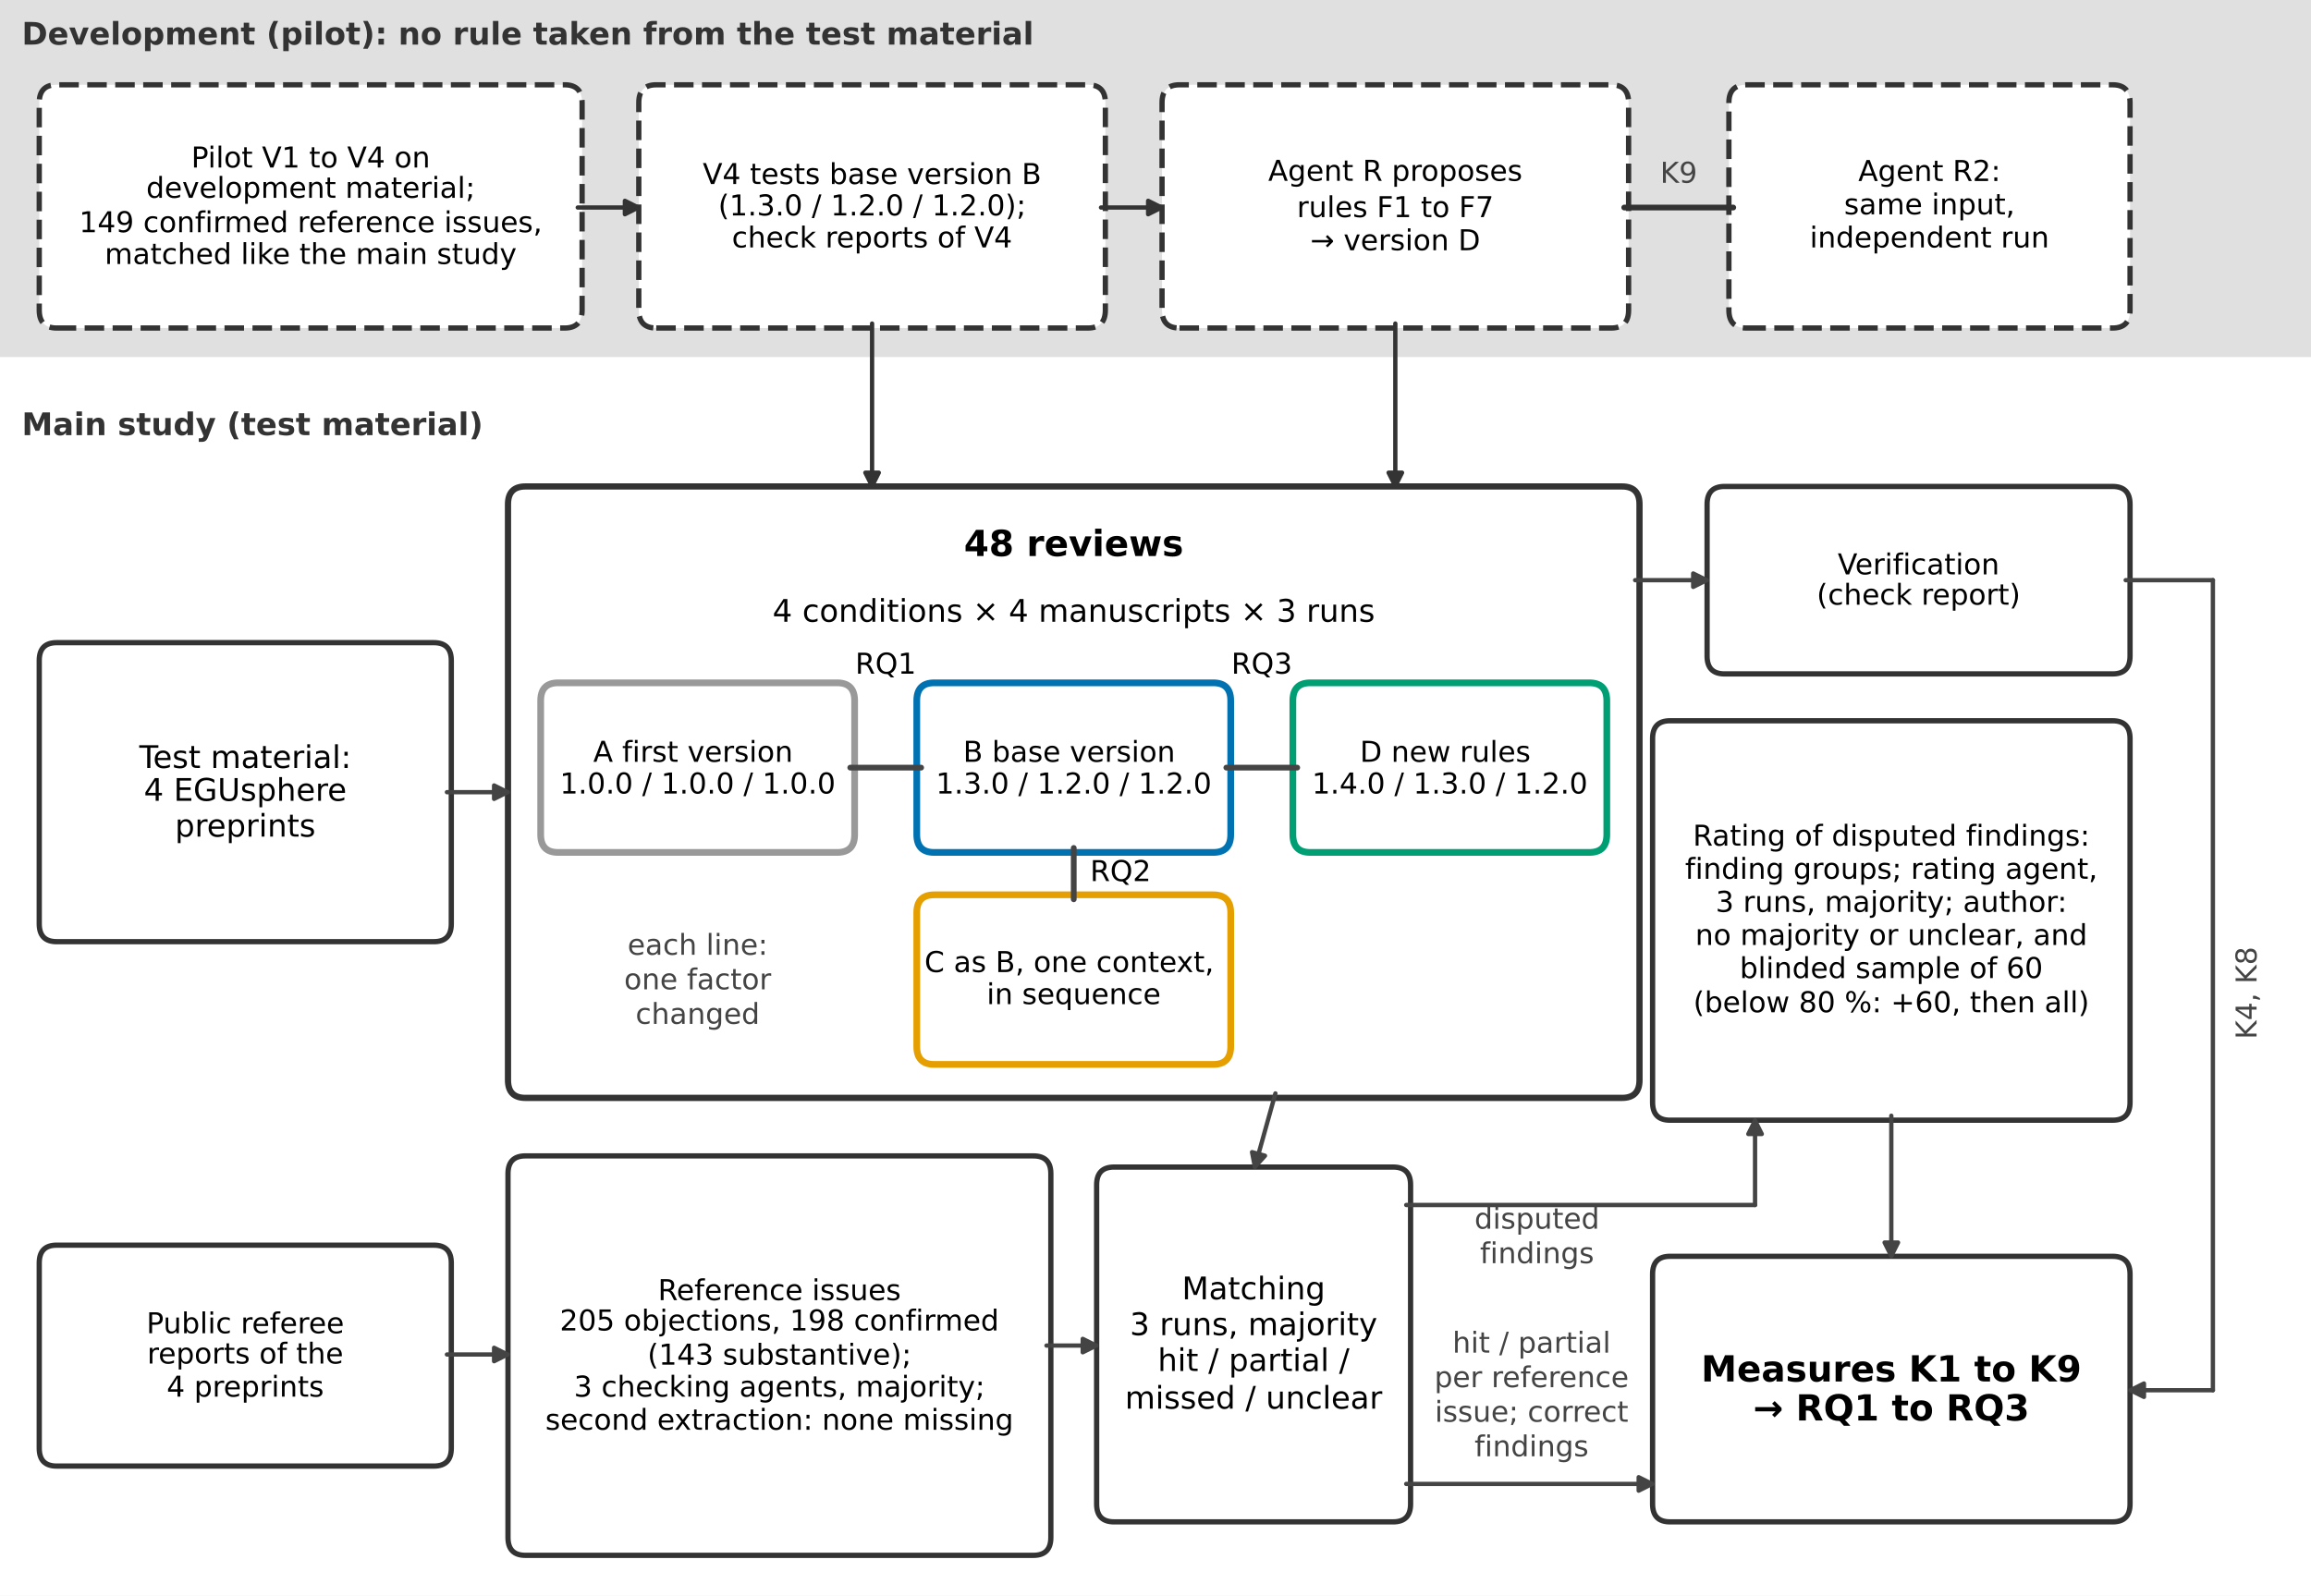
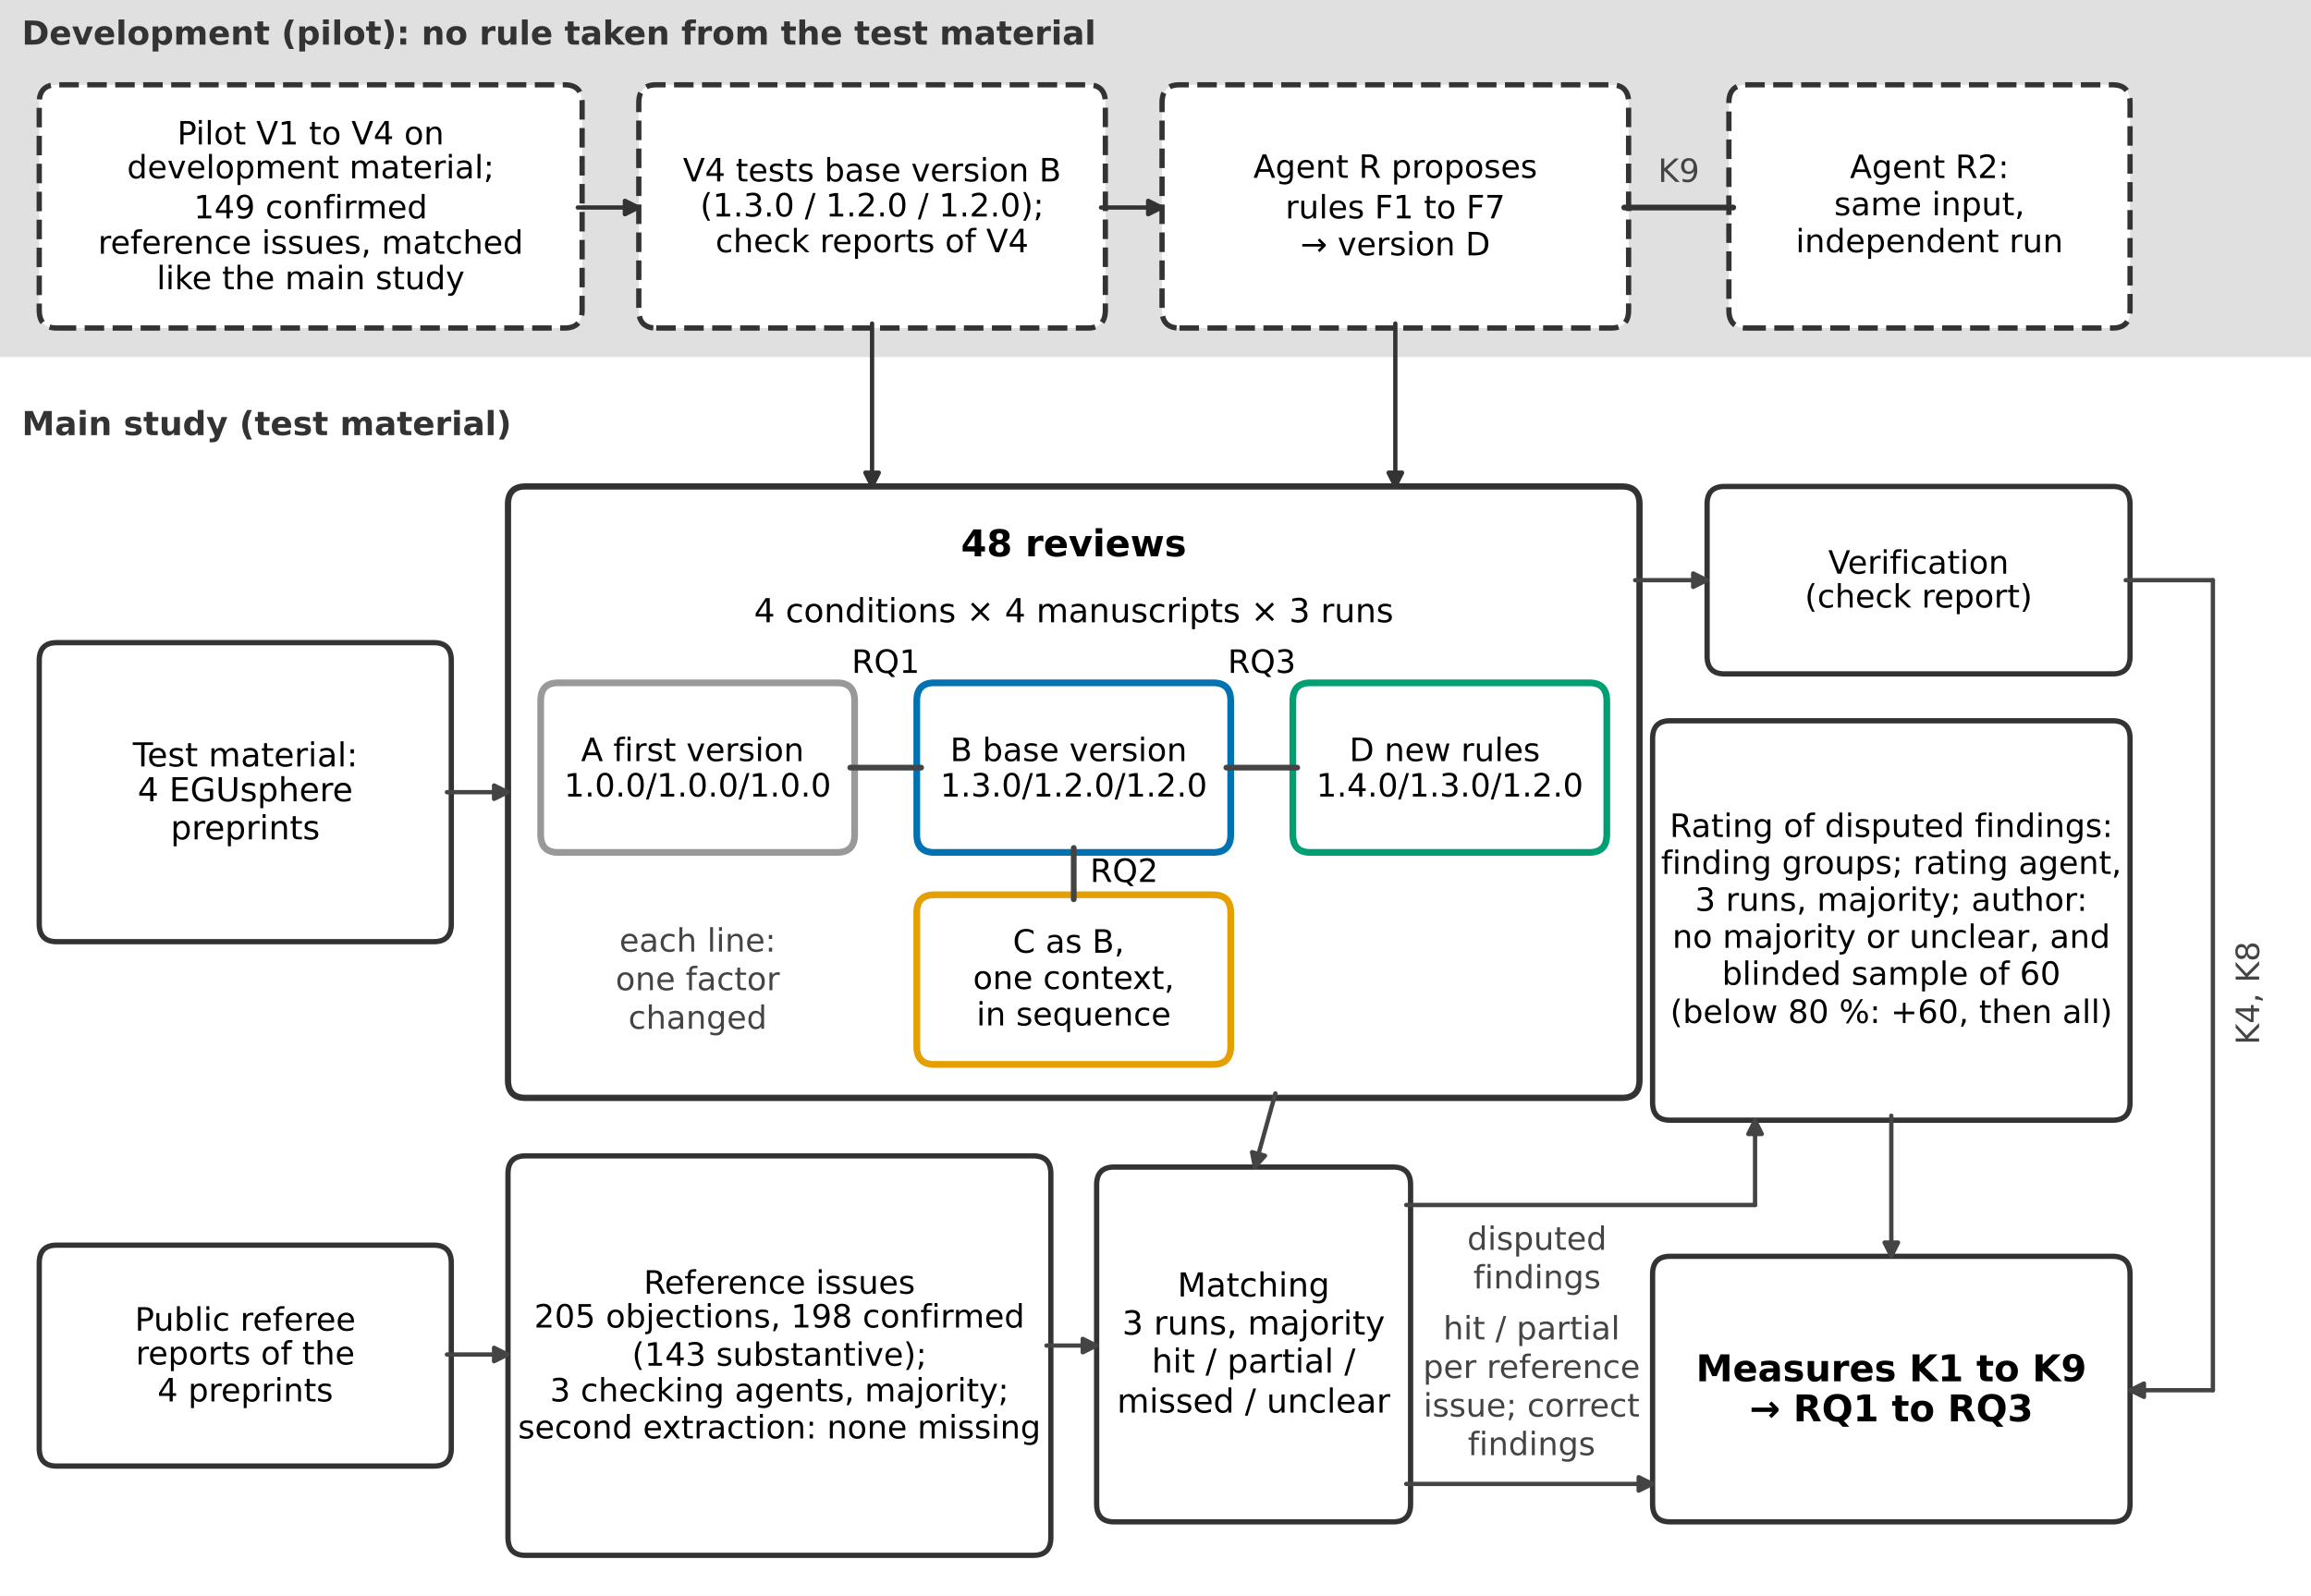
<svg xmlns="http://www.w3.org/2000/svg" width="481.68pt" height="332.64pt" viewBox="0 0 481.68 332.64" version="1.1">
  <defs>
    <style type="text/css">*{stroke-linejoin: round; stroke-linecap: butt}</style>
  </defs>
  <g id="figure_1">
    <g id="patch_1">
      <path d="M 0 332.64  L 481.68 332.64  L 481.68 0  L 0 0  z " style="fill: #ffffff" />
    </g>
    <g id="axes_1">
      <g id="patch_2">
-         <path d="M 0 74.437  L 481.68 74.437  L 481.68 0  L 0 0  z " clip-path="url(#p4ec3318bd8)" style="fill: #e0e0e0" />
+         <path d="M 0 74.437  L 481.68 74.437  L 481.68 0  L 0 0  z " clip-path="url(#pac0924df09)" style="fill: #e0e0e0" />
      </g>
      <g id="patch_3">
-         <path d="M 0 332.64  L 481.68 332.64  L 481.68 81.415  L 0 81.415  z " clip-path="url(#p4ec3318bd8)" style="fill: #ffffff" />
+         <path d="M 0 332.64  L 481.68 332.64  L 481.68 81.415  L 0 81.415  z " clip-path="url(#pac0924df09)" style="fill: #ffffff" />
      </g>
      <g id="patch_4">
-         <path d="M 11.815 68.389  L 117.694 68.389  Q 121.329 68.389 121.329 64.667  L 121.329 21.401  Q 121.329 17.679 117.694 17.679  L 11.815 17.679  Q 8.179 17.679 8.179 21.401  L 8.179 64.667  Q 8.179 68.389 11.815 68.389  z " clip-path="url(#p4ec3318bd8)" style="fill: #ffffff; stroke-dasharray: 4.07,1.76; stroke-dashoffset: 0; stroke: #333333; stroke-width: 1.1; stroke-linejoin: miter" />
+         <path d="M 11.815 68.389  L 117.694 68.389  Q 121.329 68.389 121.329 64.667  L 121.329 21.401  Q 121.329 17.679 117.694 17.679  L 11.815 17.679  Q 8.179 17.679 8.179 21.401  L 8.179 64.667  Q 8.179 68.389 11.815 68.389  z " clip-path="url(#pac0924df09)" style="fill: #ffffff; stroke-dasharray: 4.07,1.76; stroke-dashoffset: 0; stroke: #333333; stroke-width: 1.1; stroke-linejoin: miter" />
      </g>
      <g id="patch_5">
-         <path d="M 136.779 68.389  L 226.753 68.389  Q 230.388 68.389 230.388 64.667  L 230.388 21.401  Q 230.388 17.679 226.753 17.679  L 136.779 17.679  Q 133.144 17.679 133.144 21.401  L 133.144 64.667  Q 133.144 68.389 136.779 68.389  z " clip-path="url(#p4ec3318bd8)" style="fill: #ffffff; stroke-dasharray: 4.07,1.76; stroke-dashoffset: 0; stroke: #333333; stroke-width: 1.1; stroke-linejoin: miter" />
+         <path d="M 136.779 68.389  L 226.753 68.389  Q 230.388 68.389 230.388 64.667  L 230.388 21.401  Q 230.388 17.679 226.753 17.679  L 136.779 17.679  Q 133.144 17.679 133.144 21.401  L 133.144 64.667  Q 133.144 68.389 136.779 68.389  z " clip-path="url(#pac0924df09)" style="fill: #ffffff; stroke-dasharray: 4.07,1.76; stroke-dashoffset: 0; stroke: #333333; stroke-width: 1.1; stroke-linejoin: miter" />
      </g>
      <g id="patch_6">
-         <path d="M 245.839 68.389  L 335.813 68.389  Q 339.448 68.389 339.448 64.667  L 339.448 21.401  Q 339.448 17.679 335.813 17.679  L 245.839 17.679  Q 242.203 17.679 242.203 21.401  L 242.203 64.667  Q 242.203 68.389 245.839 68.389  z " clip-path="url(#p4ec3318bd8)" style="fill: #ffffff; stroke-dasharray: 4.07,1.76; stroke-dashoffset: 0; stroke: #333333; stroke-width: 1.1; stroke-linejoin: miter" />
+         <path d="M 245.839 68.389  L 335.813 68.389  Q 339.448 68.389 339.448 64.667  L 339.448 21.401  Q 339.448 17.679 335.813 17.679  L 245.839 17.679  Q 242.203 17.679 242.203 21.401  L 242.203 64.667  Q 242.203 68.389 245.839 68.389  z " clip-path="url(#pac0924df09)" style="fill: #ffffff; stroke-dasharray: 4.07,1.76; stroke-dashoffset: 0; stroke: #333333; stroke-width: 1.1; stroke-linejoin: miter" />
      </g>
      <g id="patch_7">
-         <path d="M 363.986 68.389  L 440.328 68.389  Q 443.964 68.389 443.964 64.667  L 443.964 21.401  Q 443.964 17.679 440.328 17.679  L 363.986 17.679  Q 360.351 17.679 360.351 21.401  L 360.351 64.667  Q 360.351 68.389 363.986 68.389  z " clip-path="url(#p4ec3318bd8)" style="fill: #ffffff; stroke-dasharray: 4.07,1.76; stroke-dashoffset: 0; stroke: #333333; stroke-width: 1.1; stroke-linejoin: miter" />
+         <path d="M 363.986 68.389  L 440.328 68.389  Q 443.964 68.389 443.964 64.667  L 443.964 21.401  Q 443.964 17.679 440.328 17.679  L 363.986 17.679  Q 360.351 17.679 360.351 21.401  L 360.351 64.667  Q 360.351 68.389 363.986 68.389  z " clip-path="url(#pac0924df09)" style="fill: #ffffff; stroke-dasharray: 4.07,1.76; stroke-dashoffset: 0; stroke: #333333; stroke-width: 1.1; stroke-linejoin: miter" />
      </g>
      <g id="patch_8">
-         <path d="M 11.815 196.327  L 90.429 196.327  Q 94.064 196.327 94.064 192.606  L 94.064 137.708  Q 94.064 133.986 90.429 133.986  L 11.815 133.986  Q 8.179 133.986 8.179 137.708  L 8.179 192.606  Q 8.179 196.327 11.815 196.327  z " clip-path="url(#p4ec3318bd8)" style="fill: #ffffff; stroke: #333333; stroke-width: 1.1; stroke-linejoin: miter" />
+         <path d="M 11.815 196.327  L 90.429 196.327  Q 94.064 196.327 94.064 192.606  L 94.064 137.708  Q 94.064 133.986 90.429 133.986  L 11.815 133.986  Q 8.179 133.986 8.179 137.708  L 8.179 192.606  Q 8.179 196.327 11.815 196.327  z " clip-path="url(#pac0924df09)" style="fill: #ffffff; stroke: #333333; stroke-width: 1.1; stroke-linejoin: miter" />
      </g>
      <g id="patch_9">
-         <path d="M 11.815 305.657  L 90.429 305.657  Q 94.064 305.657 94.064 301.935  L 94.064 263.321  Q 94.064 259.599 90.429 259.599  L 11.815 259.599  Q 8.179 259.599 8.179 263.321  L 8.179 301.935  Q 8.179 305.657 11.815 305.657  z " clip-path="url(#p4ec3318bd8)" style="fill: #ffffff; stroke: #333333; stroke-width: 1.1; stroke-linejoin: miter" />
+         <path d="M 11.815 305.657  L 90.429 305.657  Q 94.064 305.657 94.064 301.935  L 94.064 263.321  Q 94.064 259.599 90.429 259.599  L 11.815 259.599  Q 8.179 259.599 8.179 263.321  L 8.179 301.935  Q 8.179 305.657 11.815 305.657  z " clip-path="url(#pac0924df09)" style="fill: #ffffff; stroke: #333333; stroke-width: 1.1; stroke-linejoin: miter" />
      </g>
      <g id="patch_10">
-         <path d="M 109.514 228.894  L 338.085 228.894  Q 341.72 228.894 341.72 225.172  L 341.72 105.142  Q 341.72 101.42 338.085 101.42  L 109.514 101.42  Q 105.879 101.42 105.879 105.142  L 105.879 225.172  Q 105.879 228.894 109.514 228.894  z " clip-path="url(#p4ec3318bd8)" style="fill: #ffffff; stroke: #333333; stroke-width: 1.3; stroke-linejoin: miter" />
+         <path d="M 109.514 228.894  L 338.085 228.894  Q 341.72 228.894 341.72 225.172  L 341.72 105.142  Q 341.72 101.42 338.085 101.42  L 109.514 101.42  Q 105.879 101.42 105.879 105.142  L 105.879 225.172  Q 105.879 228.894 109.514 228.894  z " clip-path="url(#pac0924df09)" style="fill: #ffffff; stroke: #333333; stroke-width: 1.3; stroke-linejoin: miter" />
      </g>
      <g id="patch_11">
-         <path d="M 116.33 177.718  L 174.495 177.718  Q 178.131 177.718 178.131 173.996  L 178.131 146.082  Q 178.131 142.361 174.495 142.361  L 116.33 142.361  Q 112.695 142.361 112.695 146.082  L 112.695 173.996  Q 112.695 177.718 116.33 177.718  z " clip-path="url(#p4ec3318bd8)" style="fill: #ffffff; stroke: #999999; stroke-width: 1.4; stroke-linejoin: miter" />
+         <path d="M 116.33 177.718  L 174.495 177.718  Q 178.131 177.718 178.131 173.996  L 178.131 146.082  Q 178.131 142.361 174.495 142.361  L 116.33 142.361  Q 112.695 142.361 112.695 146.082  L 112.695 173.996  Q 112.695 177.718 116.33 177.718  z " clip-path="url(#pac0924df09)" style="fill: #ffffff; stroke: #999999; stroke-width: 1.4; stroke-linejoin: miter" />
      </g>
      <g id="patch_12">
-         <path d="M 194.717 177.718  L 252.882 177.718  Q 256.517 177.718 256.517 173.996  L 256.517 146.082  Q 256.517 142.361 252.882 142.361  L 194.717 142.361  Q 191.082 142.361 191.082 146.082  L 191.082 173.996  Q 191.082 177.718 194.717 177.718  z " clip-path="url(#p4ec3318bd8)" style="fill: #ffffff; stroke: #0072b2; stroke-width: 1.4; stroke-linejoin: miter" />
+         <path d="M 194.717 177.718  L 252.882 177.718  Q 256.517 177.718 256.517 173.996  L 256.517 146.082  Q 256.517 142.361 252.882 142.361  L 194.717 142.361  Q 191.082 142.361 191.082 146.082  L 191.082 173.996  Q 191.082 177.718 194.717 177.718  z " clip-path="url(#pac0924df09)" style="fill: #ffffff; stroke: #0072b2; stroke-width: 1.4; stroke-linejoin: miter" />
      </g>
      <g id="patch_13">
-         <path d="M 273.103 177.718  L 331.269 177.718  Q 334.904 177.718 334.904 173.996  L 334.904 146.082  Q 334.904 142.361 331.269 142.361  L 273.103 142.361  Q 269.468 142.361 269.468 146.082  L 269.468 173.996  Q 269.468 177.718 273.103 177.718  z " clip-path="url(#p4ec3318bd8)" style="fill: #ffffff; stroke: #009e73; stroke-width: 1.4; stroke-linejoin: miter" />
+         <path d="M 273.103 177.718  L 331.269 177.718  Q 334.904 177.718 334.904 173.996  L 334.904 146.082  Q 334.904 142.361 331.269 142.361  L 273.103 142.361  Q 269.468 142.361 269.468 146.082  L 269.468 173.996  Q 269.468 177.718 273.103 177.718  z " clip-path="url(#pac0924df09)" style="fill: #ffffff; stroke: #009e73; stroke-width: 1.4; stroke-linejoin: miter" />
      </g>
      <g id="patch_14">
-         <path d="M 194.717 221.915  L 252.882 221.915  Q 256.517 221.915 256.517 218.193  L 256.517 190.279  Q 256.517 186.558 252.882 186.558  L 194.717 186.558  Q 191.082 186.558 191.082 190.279  L 191.082 218.193  Q 191.082 221.915 194.717 221.915  z " clip-path="url(#p4ec3318bd8)" style="fill: #ffffff; stroke: #e69f00; stroke-width: 1.4; stroke-linejoin: miter" />
+         <path d="M 194.717 221.915  L 252.882 221.915  Q 256.517 221.915 256.517 218.193  L 256.517 190.279  Q 256.517 186.558 252.882 186.558  L 194.717 186.558  Q 191.082 186.558 191.082 190.279  L 191.082 218.193  Q 191.082 221.915 194.717 221.915  z " clip-path="url(#pac0924df09)" style="fill: #ffffff; stroke: #e69f00; stroke-width: 1.4; stroke-linejoin: miter" />
      </g>
      <g id="patch_15">
-         <path d="M 359.442 140.5  L 440.328 140.5  Q 443.964 140.5 443.964 136.778  L 443.964 105.142  Q 443.964 101.42 440.328 101.42  L 359.442 101.42  Q 355.807 101.42 355.807 105.142  L 355.807 136.778  Q 355.807 140.5 359.442 140.5  z " clip-path="url(#p4ec3318bd8)" style="fill: #ffffff; stroke: #333333; stroke-width: 1.1; stroke-linejoin: miter" />
+         <path d="M 359.442 140.5  L 440.328 140.5  Q 443.964 140.5 443.964 136.778  L 443.964 105.142  Q 443.964 101.42 440.328 101.42  L 359.442 101.42  Q 355.807 101.42 355.807 105.142  L 355.807 136.778  Q 355.807 140.5 359.442 140.5  z " clip-path="url(#pac0924df09)" style="fill: #ffffff; stroke: #333333; stroke-width: 1.1; stroke-linejoin: miter" />
      </g>
      <g id="patch_16">
-         <path d="M 348.082 233.546  L 440.328 233.546  Q 443.964 233.546 443.964 229.824  L 443.964 153.991  Q 443.964 150.27 440.328 150.27  L 348.082 150.27  Q 344.447 150.27 344.447 153.991  L 344.447 229.824  Q 344.447 233.546 348.082 233.546  z " clip-path="url(#p4ec3318bd8)" style="fill: #ffffff; stroke: #333333; stroke-width: 1.1; stroke-linejoin: miter" />
+         <path d="M 348.082 233.546  L 440.328 233.546  Q 443.964 233.546 443.964 229.824  L 443.964 153.991  Q 443.964 150.27 440.328 150.27  L 348.082 150.27  Q 344.447 150.27 344.447 153.991  L 344.447 229.824  Q 344.447 233.546 348.082 233.546  z " clip-path="url(#pac0924df09)" style="fill: #ffffff; stroke: #333333; stroke-width: 1.1; stroke-linejoin: miter" />
      </g>
      <g id="patch_17">
-         <path d="M 348.082 317.287  L 440.328 317.287  Q 443.964 317.287 443.964 313.566  L 443.964 265.647  Q 443.964 261.925 440.328 261.925  L 348.082 261.925  Q 344.447 261.925 344.447 265.647  L 344.447 313.566  Q 344.447 317.287 348.082 317.287  z " clip-path="url(#p4ec3318bd8)" style="fill: #ffffff; stroke: #333333; stroke-width: 1.1; stroke-linejoin: miter" />
+         <path d="M 348.082 317.287  L 440.328 317.287  Q 443.964 317.287 443.964 313.566  L 443.964 265.647  Q 443.964 261.925 440.328 261.925  L 348.082 261.925  Q 344.447 261.925 344.447 265.647  L 344.447 313.566  Q 344.447 317.287 348.082 317.287  z " clip-path="url(#pac0924df09)" style="fill: #ffffff; stroke: #333333; stroke-width: 1.1; stroke-linejoin: miter" />
      </g>
      <g id="patch_18">
-         <path d="M 109.514 324.266  L 215.393 324.266  Q 219.028 324.266 219.028 320.544  L 219.028 244.711  Q 219.028 240.99 215.393 240.99  L 109.514 240.99  Q 105.879 240.99 105.879 244.711  L 105.879 320.544  Q 105.879 324.266 109.514 324.266  z " clip-path="url(#p4ec3318bd8)" style="fill: #ffffff; stroke: #333333; stroke-width: 1.1; stroke-linejoin: miter" />
+         <path d="M 109.514 324.266  L 215.393 324.266  Q 219.028 324.266 219.028 320.544  L 219.028 244.711  Q 219.028 240.99 215.393 240.99  L 109.514 240.99  Q 105.879 240.99 105.879 244.711  L 105.879 320.544  Q 105.879 324.266 109.514 324.266  z " clip-path="url(#pac0924df09)" style="fill: #ffffff; stroke: #333333; stroke-width: 1.1; stroke-linejoin: miter" />
      </g>
      <g id="patch_19">
-         <path d="M 232.206 317.287  L 290.371 317.287  Q 294.007 317.287 294.007 313.566  L 294.007 247.038  Q 294.007 243.316 290.371 243.316  L 232.206 243.316  Q 228.571 243.316 228.571 247.038  L 228.571 313.566  Q 228.571 317.287 232.206 317.287  z " clip-path="url(#p4ec3318bd8)" style="fill: #ffffff; stroke: #333333; stroke-width: 1.1; stroke-linejoin: miter" />
+         <path d="M 232.206 317.287  L 290.371 317.287  Q 294.007 317.287 294.007 313.566  L 294.007 247.038  Q 294.007 243.316 290.371 243.316  L 232.206 243.316  Q 228.571 243.316 228.571 247.038  L 228.571 313.566  Q 228.571 317.287 232.206 317.287  z " clip-path="url(#pac0924df09)" style="fill: #ffffff; stroke: #333333; stroke-width: 1.1; stroke-linejoin: miter" />
      </g>
      <g id="text_1">
-         <text style="font-weight: 700; font-size: 6.5px; font-family: 'DejaVu Sans'; text-anchor: start; fill: #333333" x="4.544" y="9.305" transform="rotate(-0 4.544151 9.304615)">Development (pilot): no rule taken from the test material</text>
+         <text style="font-weight: 700; font-size: 6.9px; font-family: 'DejaVu Sans'; text-anchor: start; fill: #333333" x="4.544" y="9.305" transform="rotate(-0 4.544151 9.304615)">Development (pilot): no rule taken from the test material</text>
      </g>
      <g id="text_2">
-         <text style="font-weight: 700; font-size: 6.5px; font-family: 'DejaVu Sans'; text-anchor: start; fill: #333333" x="4.544" y="90.72" transform="rotate(-0 4.544151 90.72)">Main study (test material)</text>
+         <text style="font-weight: 700; font-size: 6.9px; font-family: 'DejaVu Sans'; text-anchor: start; fill: #333333" x="4.544" y="90.72" transform="rotate(-0 4.544151 90.72)">Main study (test material)</text>
      </g>
      <g id="text_3">
-         <text style="font-size: 6px; font-family: 'DejaVu Sans'" transform="translate(39.84853 34.92072)">Pilot V1 to V4 on</text>
-         <text style="font-size: 6px; font-family: 'DejaVu Sans'" transform="translate(30.47774 41.23947)">development material;</text>
-         <text style="font-size: 6px; font-family: 'DejaVu Sans'" transform="translate(16.49071 48.41463)">149 confirmed reference issues,</text>
-         <text style="font-size: 6px; font-family: 'DejaVu Sans'" transform="translate(21.8204 55.03947)">matched like the main study</text>
+         <text style="font-size: 6.7px; font-family: 'DejaVu Sans'" transform="translate(36.94287 30.12169)">Pilot V1 to V4 on</text>
+         <text style="font-size: 6.7px; font-family: 'DejaVu Sans'" transform="translate(26.47883 37.17763)">development material;</text>
+         <text style="font-size: 6.7px; font-family: 'DejaVu Sans'" transform="translate(40.4007 45.53169)">149 confirmed</text>
+         <text style="font-size: 6.7px; font-family: 'DejaVu Sans'" transform="translate(20.43103 52.89489)">reference issues, matched</text>
+         <text style="font-size: 6.7px; font-family: 'DejaVu Sans'" transform="translate(32.65853 60.29263)">like the main study</text>
      </g>
      <g id="text_4">
-         <text style="font-size: 6px; font-family: 'DejaVu Sans'" transform="translate(146.4696 38.37072)">V4 tests base version B</text>
-         <text style="font-size: 6px; font-family: 'DejaVu Sans'" transform="translate(149.6801 44.91447)">(1.3.0 / 1.2.0 / 1.2.0);</text>
-         <text style="font-size: 6px; font-family: 'DejaVu Sans'" transform="translate(152.5442 51.58947)">check reports of V4</text>
+         <text style="font-size: 6.7px; font-family: 'DejaVu Sans'" transform="translate(142.3517 37.82669)">V4 tests base version B</text>
+         <text style="font-size: 6.7px; font-family: 'DejaVu Sans'" transform="translate(145.9367 45.13388)">(1.3.0 / 1.2.0 / 1.2.0);</text>
+         <text style="font-size: 6.7px; font-family: 'DejaVu Sans'" transform="translate(149.1349 52.58763)">check reports of V4</text>
      </g>
      <g id="text_5">
-         <text style="font-size: 6px; font-family: 'DejaVu Sans'" transform="translate(264.3352 37.69713)">Agent R proposes</text>
-         <text style="font-size: 6px; font-family: 'DejaVu Sans'" transform="translate(270.3085 45.27072)">rules F1 to F7</text>
-         <text style="font-size: 6px; font-family: 'DejaVu Sans'" transform="translate(273.1069 52.17072)">→ version D</text>
+         <text style="font-size: 6.7px; font-family: 'DejaVu Sans'" transform="translate(261.2446 37.07451)">Agent R proposes</text>
+         <text style="font-size: 6.7px; font-family: 'DejaVu Sans'" transform="translate(267.9148 45.53169)">rules F1 to F7</text>
+         <text style="font-size: 6.7px; font-family: 'DejaVu Sans'" transform="translate(271.0397 53.23669)">→ version D</text>
      </g>
      <g id="text_6">
-         <text style="font-size: 6px; font-family: 'DejaVu Sans'" transform="translate(387.32 37.7365)">Agent R2:</text>
-         <text style="font-size: 6px; font-family: 'DejaVu Sans'" transform="translate(384.3645 44.68947)">same input,</text>
-         <text style="font-size: 6px; font-family: 'DejaVu Sans'" transform="translate(377.2035 51.58947)">independent run</text>
+         <text style="font-size: 6.7px; font-family: 'DejaVu Sans'" transform="translate(385.589 37.11848)">Agent R2:</text>
+         <text style="font-size: 6.7px; font-family: 'DejaVu Sans'" transform="translate(382.2887 44.88263)">same input,</text>
+         <text style="font-size: 6.7px; font-family: 'DejaVu Sans'" transform="translate(374.2922 52.58763)">independent run</text>
      </g>
      <g id="patch_20">
        <path d="M 120.42 43.266  Q 127.236 43.266 133.046 43.266  " style="fill: none; stroke: #333333; stroke-width: 0.9; stroke-linecap: round" />
        <path d="M 130.246 41.866  L 133.046 43.266  L 130.246 44.666  z " style="fill: #333333; stroke: #333333; stroke-width: 0.9; stroke-linecap: round" />
      </g>
      <g id="patch_21">
        <path d="M 229.48 43.266  Q 236.296 43.266 242.106 43.266  " style="fill: none; stroke: #333333; stroke-width: 0.9; stroke-linecap: round" />
        <path d="M 239.306 41.866  L 242.106 43.266  L 239.306 44.666  z " style="fill: #333333; stroke: #333333; stroke-width: 0.9; stroke-linecap: round" />
      </g>
      <g id="patch_22">
        <path d="M 338.539 43.266  Q 349.9 43.266 361.26 43.266  " style="fill: none; stroke: #333333; stroke-width: 1.2; stroke-linecap: round" />
      </g>
      <g id="text_7">
-         <text style="font-size: 6px; font-family: 'DejaVu Sans'; text-anchor: middle; fill: #444444" x="349.9" y="38.103" transform="rotate(-0 349.8996 38.10321)">K9</text>
+         <text style="font-size: 6.7px; font-family: 'DejaVu Sans'; text-anchor: middle; fill: #444444" x="349.9" y="37.935" transform="rotate(-0 349.8996 37.93505)">K9</text>
      </g>
      <g id="patch_23">
        <path d="M 181.766 67.458  Q 181.766 84.905 181.766 101.345  " style="fill: none; stroke: #333333; stroke-width: 0.9; stroke-linecap: round" />
        <path d="M 183.166 98.545  L 181.766 101.345  L 180.366 98.545  z " style="fill: #333333; stroke: #333333; stroke-width: 0.9; stroke-linecap: round" />
      </g>
      <g id="patch_24">
        <path d="M 290.826 67.458  Q 290.826 84.905 290.826 101.345  " style="fill: none; stroke: #333333; stroke-width: 0.9; stroke-linecap: round" />
        <path d="M 292.226 98.545  L 290.826 101.345  L 289.426 98.545  z " style="fill: #333333; stroke: #333333; stroke-width: 0.9; stroke-linecap: round" />
      </g>
      <g id="text_8">
-         <text style="font-size: 6.5px; font-family: 'DejaVu Sans'" transform="translate(29.02932 160.1052)">Test material:</text>
-         <text style="font-size: 6.5px; font-family: 'DejaVu Sans'" transform="translate(29.9906 166.9505)">4 EGUsphere</text>
-         <text style="font-size: 6.5px; font-family: 'DejaVu Sans'" transform="translate(36.46521 174.4255)">preprints</text>
+         <text style="font-size: 6.9px; font-family: 'DejaVu Sans'" transform="translate(27.66978 159.7943)">Test material:</text>
+         <text style="font-size: 6.9px; font-family: 'DejaVu Sans'" transform="translate(28.69023 167.0609)">4 EGUsphere</text>
+         <text style="font-size: 6.9px; font-family: 'DejaVu Sans'" transform="translate(35.56328 174.9959)">preprints</text>
      </g>
      <g id="text_9">
-         <text style="font-size: 6px; font-family: 'DejaVu Sans'" transform="translate(30.51545 277.9646)">Public referee</text>
-         <text style="font-size: 6px; font-family: 'DejaVu Sans'" transform="translate(30.67435 284.2833)">reports of the</text>
-         <text style="font-size: 6px; font-family: 'DejaVu Sans'" transform="translate(34.73045 291.1833)">4 preprints</text>
+         <text style="font-size: 6.7px; font-family: 'DejaVu Sans'" transform="translate(28.11139 277.4205)">Public referee</text>
+         <text style="font-size: 6.7px; font-family: 'DejaVu Sans'" transform="translate(28.28883 284.4765)">reports of the</text>
+         <text style="font-size: 6.7px; font-family: 'DejaVu Sans'" transform="translate(32.81814 292.1815)">4 preprints</text>
      </g>
      <g id="text_10">
-         <text style="font-weight: 700; font-size: 7.5px; font-family: 'DejaVu Sans'; text-anchor: middle" x="223.799" y="115.93" transform="rotate(-0 223.7994 115.9301)">48 reviews</text>
+         <text style="font-weight: 700; font-size: 7.7px; font-family: 'DejaVu Sans'; text-anchor: middle" x="223.799" y="115.982" transform="rotate(-0 223.7994 115.982)">48 reviews</text>
      </g>
      <g id="text_11">
-         <text style="font-size: 6.5px; font-family: 'DejaVu Sans'; text-anchor: middle" x="223.799" y="129.627" transform="rotate(-0 223.7994 129.6272)">4 conditions × 4 manuscripts × 3 runs</text>
+         <text style="font-size: 6.9px; font-family: 'DejaVu Sans'; text-anchor: middle" x="223.799" y="129.731" transform="rotate(-0 223.7994 129.7311)">4 conditions × 4 manuscripts × 3 runs</text>
      </g>
      <g id="text_12">
-         <text style="font-size: 6px; font-family: 'DejaVu Sans'" transform="translate(123.6506 158.8263)">A  first version</text>
-         <text style="font-size: 6px; font-family: 'DejaVu Sans'" transform="translate(116.6785 165.4375)">1.0.0 / 1.0.0 / 1.0.0</text>
+         <text style="font-size: 6.7px; font-family: 'DejaVu Sans'" transform="translate(121.1117 158.6847)">A  first version</text>
+         <text style="font-size: 6.7px; font-family: 'DejaVu Sans'" transform="translate(117.5848 166.0673)">1.0.0/1.0.0/1.0.0</text>
      </g>
      <g id="text_13">
-         <text style="font-size: 6px; font-family: 'DejaVu Sans'" transform="translate(200.7412 158.8263)">B  base version</text>
-         <text style="font-size: 6px; font-family: 'DejaVu Sans'" transform="translate(195.0651 165.4375)">1.3.0 / 1.2.0 / 1.2.0</text>
+         <text style="font-size: 6.7px; font-family: 'DejaVu Sans'" transform="translate(198.051 158.6847)">B  base version</text>
+         <text style="font-size: 6.7px; font-family: 'DejaVu Sans'" transform="translate(195.9714 166.0673)">1.3.0/1.2.0/1.2.0</text>
      </g>
      <g id="text_14">
-         <text style="font-size: 6px; font-family: 'DejaVu Sans'" transform="translate(283.4384 158.8263)">D  new rules</text>
-         <text style="font-size: 6px; font-family: 'DejaVu Sans'" transform="translate(273.4517 165.4375)">1.4.0 / 1.3.0 / 1.2.0</text>
+         <text style="font-size: 6.7px; font-family: 'DejaVu Sans'" transform="translate(281.2512 158.6847)">D  new rules</text>
+         <text style="font-size: 6.7px; font-family: 'DejaVu Sans'" transform="translate(274.358 166.0673)">1.4.0/1.3.0/1.2.0</text>
      </g>
      <g id="text_15">
-         <text style="font-size: 6px; font-family: 'DejaVu Sans'" transform="translate(192.6805 202.6641)">C  as B, one context,</text>
-         <text style="font-size: 6px; font-family: 'DejaVu Sans'" transform="translate(205.6541 209.3419)">in sequence</text>
+         <text style="font-size: 6.7px; font-family: 'DejaVu Sans'" transform="translate(211.105 198.6282)">C  as B,</text>
+         <text style="font-size: 6.7px; font-family: 'DejaVu Sans'" transform="translate(202.8091 206.1992)">one context,</text>
+         <text style="font-size: 6.7px; font-family: 'DejaVu Sans'" transform="translate(203.5372 213.7901)">in sequence</text>
      </g>
      <g id="patch_25">
        <path d="M 177.222 160.039  Q 184.606 160.039 191.99 160.039  " style="fill: none; stroke: #444444; stroke-width: 1.2; stroke-linecap: round" />
      </g>
      <g id="text_16">
-         <text style="font-size: 6px; font-family: 'DejaVu Sans'; text-anchor: middle" x="184.606" y="140.454" transform="rotate(-0 184.6061 140.454)">RQ1</text>
+         <text style="font-size: 6.7px; font-family: 'DejaVu Sans'; text-anchor: middle" x="184.606" y="140.286" transform="rotate(-0 184.6061 140.2858)">RQ1</text>
      </g>
      <g id="patch_26">
        <path d="M 255.608 160.039  Q 262.993 160.039 270.377 160.039  " style="fill: none; stroke: #444444; stroke-width: 1.2; stroke-linecap: round" />
      </g>
      <g id="text_17">
-         <text style="font-size: 6px; font-family: 'DejaVu Sans'; text-anchor: middle" x="262.993" y="140.454" transform="rotate(-0 262.9927 140.454)">RQ3</text>
+         <text style="font-size: 6.7px; font-family: 'DejaVu Sans'; text-anchor: middle" x="262.993" y="140.286" transform="rotate(-0 262.9927 140.2858)">RQ3</text>
      </g>
      <g id="patch_27">
        <path d="M 223.799 176.788  Q 223.799 182.138 223.799 187.488  " style="fill: none; stroke: #444444; stroke-width: 1.2; stroke-linecap: round" />
      </g>
      <g id="text_18">
-         <text style="font-size: 6px; font-family: 'DejaVu Sans'; text-anchor: start" x="227.208" y="183.696" transform="rotate(-0 227.2075 183.6964)">RQ2</text>
+         <text style="font-size: 6.7px; font-family: 'DejaVu Sans'; text-anchor: start" x="227.208" y="183.878" transform="rotate(-0 227.2075 183.8783)">RQ2</text>
      </g>
      <g id="text_19">
-         <text style="font-size: 6px; font-family: 'DejaVu Sans'; fill: #444444" transform="translate(130.7995 199.0587)">each line:</text>
-         <text style="font-size: 6px; font-family: 'DejaVu Sans'; fill: #444444" transform="translate(130.0875 206.2604)">one factor</text>
-         <text style="font-size: 6px; font-family: 'DejaVu Sans'; fill: #444444" transform="translate(132.4674 213.462)">changed</text>
+         <text style="font-size: 6.7px; font-family: 'DejaVu Sans'; fill: #444444" transform="translate(129.0947 198.4004)">each line:</text>
+         <text style="font-size: 6.7px; font-family: 'DejaVu Sans'; fill: #444444" transform="translate(128.2996 206.4422)">one factor</text>
+         <text style="font-size: 6.7px; font-family: 'DejaVu Sans'; fill: #444444" transform="translate(130.9571 214.4841)">changed</text>
      </g>
      <g id="text_20">
-         <text style="font-size: 6px; font-family: 'DejaVu Sans'" transform="translate(383.0295 119.7469)">Verification</text>
-         <text style="font-size: 6px; font-family: 'DejaVu Sans'" transform="translate(378.6448 126.0656)">(check report)</text>
+         <text style="font-size: 6.7px; font-family: 'DejaVu Sans'" transform="translate(381.063 119.6053)">Verification</text>
+         <text style="font-size: 6.7px; font-family: 'DejaVu Sans'" transform="translate(376.1668 126.6613)">(check report)</text>
      </g>
      <g id="text_21">
-         <text style="font-size: 6px; font-family: 'DejaVu Sans'" transform="translate(352.8398 176.3133)">Rating of disputed findings:</text>
-         <text style="font-size: 6px; font-family: 'DejaVu Sans'" transform="translate(351.217 183.2133)">finding groups; rating agent,</text>
-         <text style="font-size: 6px; font-family: 'DejaVu Sans'" transform="translate(357.5812 190.1133)">3 runs, majority; author:</text>
-         <text style="font-size: 6px; font-family: 'DejaVu Sans'" transform="translate(353.3367 197.0133)">no majority or unclear, and</text>
-         <text style="font-size: 6px; font-family: 'DejaVu Sans'" transform="translate(362.6006 203.9133)">blinded sample of 60</text>
-         <text style="font-size: 6px; font-family: 'DejaVu Sans'" transform="translate(352.9307 211.0416)">(below 80 %: +60, then all)</text>
+         <text style="font-size: 6.7px; font-family: 'DejaVu Sans'" transform="translate(348.0138 174.494)">Rating of disputed findings:</text>
+         <text style="font-size: 6.7px; font-family: 'DejaVu Sans'" transform="translate(346.2017 182.199)">finding groups; rating agent,</text>
+         <text style="font-size: 6.7px; font-family: 'DejaVu Sans'" transform="translate(353.3084 189.904)">3 runs, majority; author:</text>
+         <text style="font-size: 6.7px; font-family: 'DejaVu Sans'" transform="translate(348.5687 197.609)">no majority or unclear, and</text>
+         <text style="font-size: 6.7px; font-family: 'DejaVu Sans'" transform="translate(358.9134 205.314)">blinded sample of 60</text>
+         <text style="font-size: 6.7px; font-family: 'DejaVu Sans'" transform="translate(348.1154 213.2739)">(below 80 %: +60, then all)</text>
      </g>
      <g id="text_22">
-         <text style="font-weight: 700; font-size: 7.5px; font-family: 'DejaVu Sans'" transform="translate(354.5582 288.02)">Measures K1 to K9</text>
-         <text style="font-weight: 700; font-size: 7.5px; font-family: 'DejaVu Sans'" transform="translate(365.408 296.1546)">→ RQ1 to RQ3</text>
+         <text style="font-weight: 700; font-size: 7.7px; font-family: 'DejaVu Sans'" transform="translate(353.501 287.9777)">Measures K1 to K9</text>
+         <text style="font-weight: 700; font-size: 7.7px; font-family: 'DejaVu Sans'" transform="translate(364.6401 296.3292)">→ RQ1 to RQ3</text>
      </g>
      <g id="text_23">
-         <text style="font-size: 6px; font-family: 'DejaVu Sans'" transform="translate(137.1231 271.0646)">Reference issues</text>
-         <text style="font-size: 6px; font-family: 'DejaVu Sans'" transform="translate(116.6795 277.3833)">205 objections, 198 confirmed</text>
-         <text style="font-size: 6px; font-family: 'DejaVu Sans'" transform="translate(134.9439 284.5116)">(143 substantive);</text>
-         <text style="font-size: 6px; font-family: 'DejaVu Sans'" transform="translate(119.6204 291.1833)">3 checking agents, majority;</text>
-         <text style="font-size: 6px; font-family: 'DejaVu Sans'" transform="translate(113.6654 298.0833)">second extraction: none missing</text>
+         <text style="font-size: 6.7px; font-family: 'DejaVu Sans'" transform="translate(134.1679 269.7155)">Reference issues</text>
+         <text style="font-size: 6.7px; font-family: 'DejaVu Sans'" transform="translate(111.3392 276.7715)">205 objections, 198 confirmed</text>
+         <text style="font-size: 6.7px; font-family: 'DejaVu Sans'" transform="translate(131.7344 284.7314)">(143 substantive);</text>
+         <text style="font-size: 6.7px; font-family: 'DejaVu Sans'" transform="translate(114.6232 292.1815)">3 checking agents, majority;</text>
+         <text style="font-size: 6.7px; font-family: 'DejaVu Sans'" transform="translate(107.9735 299.8865)">second extraction: none missing</text>
      </g>
      <g id="text_24">
-         <text style="font-size: 6.5px; font-family: 'DejaVu Sans'" transform="translate(246.3463 270.8826)">Matching</text>
-         <text style="font-size: 6.5px; font-family: 'DejaVu Sans'" transform="translate(235.4882 278.3576)">3 runs, majority</text>
-         <text style="font-size: 6.5px; font-family: 'DejaVu Sans'" transform="translate(241.3012 285.8326)">hit / partial /</text>
-         <text style="font-size: 6.5px; font-family: 'DejaVu Sans'" transform="translate(234.4736 293.6819)">missed / unclear</text>
+         <text style="font-size: 6.9px; font-family: 'DejaVu Sans'" transform="translate(245.4268 270.303)">Matching</text>
+         <text style="font-size: 6.9px; font-family: 'DejaVu Sans'" transform="translate(233.9005 278.238)">3 runs, majority</text>
+         <text style="font-size: 6.9px; font-family: 'DejaVu Sans'" transform="translate(240.0712 286.173)">hit / partial /</text>
+         <text style="font-size: 6.9px; font-family: 'DejaVu Sans'" transform="translate(232.8235 294.5053)">missed / unclear</text>
      </g>
      <g id="patch_28">
        <path d="M 93.155 165.157  Q 99.971 165.157 105.781 165.157  " style="fill: none; stroke: #444444; stroke-width: 0.9; stroke-linecap: round" />
        <path d="M 102.981 163.757  L 105.781 165.157  L 102.981 166.557  z " style="fill: #444444; stroke: #444444; stroke-width: 0.9; stroke-linecap: round" />
      </g>
      <g id="patch_29">
        <path d="M 93.155 282.395  Q 99.971 282.395 105.781 282.395  " style="fill: none; stroke: #444444; stroke-width: 0.9; stroke-linecap: round" />
        <path d="M 102.981 280.995  L 105.781 282.395  L 102.981 283.795  z " style="fill: #444444; stroke: #444444; stroke-width: 0.9; stroke-linecap: round" />
      </g>
      <g id="patch_30">
        <path d="M 265.833 227.963  Q 263.561 236.105 261.559 243.277  " style="fill: none; stroke: #444444; stroke-width: 0.9; stroke-linecap: round" />
        <path d="M 263.66 240.956  L 261.559 243.277  L 260.963 240.204  z " style="fill: #444444; stroke: #444444; stroke-width: 0.9; stroke-linecap: round" />
      </g>
      <g id="patch_31">
        <path d="M 218.119 280.534  Q 223.799 280.534 228.473 280.534  " style="fill: none; stroke: #444444; stroke-width: 0.9; stroke-linecap: round" />
        <path d="M 225.673 279.134  L 228.473 280.534  L 225.673 281.934  z " style="fill: #444444; stroke: #444444; stroke-width: 0.9; stroke-linecap: round" />
      </g>
      <g id="patch_32">
        <path d="M 340.811 120.96  Q 348.764 120.96 355.71 120.96  " style="fill: none; stroke: #444444; stroke-width: 0.9; stroke-linecap: round" />
        <path d="M 352.91 119.56  L 355.71 120.96  L 352.91 122.36  z " style="fill: #444444; stroke: #444444; stroke-width: 0.9; stroke-linecap: round" />
      </g>
      <g id="patch_33">
        <path d="M 443.055 120.96  Q 452.143 120.96 461.231 120.96  " style="fill: none; stroke: #444444; stroke-width: 0.9; stroke-linecap: round" />
      </g>
      <g id="patch_34">
        <path d="M 461.231 120.96  Q 461.231 205.399 461.231 289.839  " style="fill: none; stroke: #444444; stroke-width: 0.9; stroke-linecap: round" />
      </g>
      <g id="patch_35">
        <path d="M 461.231 289.839  Q 452.143 289.839 444.061 289.839  " style="fill: none; stroke: #444444; stroke-width: 0.9; stroke-linecap: round" />
        <path d="M 446.861 291.239  L 444.061 289.839  L 446.861 288.439  z " style="fill: #444444; stroke: #444444; stroke-width: 0.9; stroke-linecap: round" />
      </g>
      <g id="text_25">
-         <text style="font-size: 6px; font-family: 'DejaVu Sans'; fill: #444444" transform="translate(470.3341 216.6868) rotate(-90)">K4, K8</text>
+         <text style="font-size: 6.7px; font-family: 'DejaVu Sans'; fill: #444444" transform="translate(470.8659 217.8136) rotate(-90)">K4, K8</text>
      </g>
      <g id="patch_36">
        <path d="M 293.098 251.225  Q 329.451 251.225 365.804 251.225  " style="fill: none; stroke: #444444; stroke-width: 0.9; stroke-linecap: round" />
      </g>
      <g id="patch_37">
        <path d="M 365.804 251.225  Q 365.804 241.92 365.804 233.622  " style="fill: none; stroke: #444444; stroke-width: 0.9; stroke-linecap: round" />
        <path d="M 364.404 236.422  L 365.804 233.622  L 367.204 236.422  z " style="fill: #444444; stroke: #444444; stroke-width: 0.9; stroke-linecap: round" />
      </g>
      <g id="text_26">
-         <text style="font-size: 6px; font-family: 'DejaVu Sans'; fill: #444444" transform="translate(307.3295 256.1611)">disputed</text>
-         <text style="font-size: 6px; font-family: 'DejaVu Sans'; fill: #444444" transform="translate(308.4653 263.3627)">findings</text>
+         <text style="font-size: 6.7px; font-family: 'DejaVu Sans'; fill: #444444" transform="translate(305.809 260.5752)">disputed</text>
+         <text style="font-size: 6.7px; font-family: 'DejaVu Sans'; fill: #444444" transform="translate(307.0773 268.617)">findings</text>
      </g>
      <g id="patch_38">
        <path d="M 293.098 309.378  Q 319.227 309.378 344.349 309.378  " style="fill: none; stroke: #444444; stroke-width: 0.9; stroke-linecap: round" />
        <path d="M 341.549 307.978  L 344.349 309.378  L 341.549 310.778  z " style="fill: #444444; stroke: #444444; stroke-width: 0.9; stroke-linecap: round" />
      </g>
      <g id="text_27">
-         <text style="font-size: 6px; font-family: 'DejaVu Sans'; fill: #444444" transform="translate(302.7407 282.0097)">hit / partial</text>
-         <text style="font-size: 6px; font-family: 'DejaVu Sans'; fill: #444444" transform="translate(298.9644 289.2113)">per reference</text>
-         <text style="font-size: 6px; font-family: 'DejaVu Sans'; fill: #444444" transform="translate(299.0516 296.413)">issue; correct</text>
-         <text style="font-size: 6px; font-family: 'DejaVu Sans'; fill: #444444" transform="translate(307.3293 303.6146)">findings</text>
+         <text style="font-size: 6.7px; font-family: 'DejaVu Sans'; fill: #444444" transform="translate(300.8173 279.2509)">hit / partial</text>
+         <text style="font-size: 6.7px; font-family: 'DejaVu Sans'; fill: #444444" transform="translate(296.6005 287.2927)">per reference</text>
+         <text style="font-size: 6.7px; font-family: 'DejaVu Sans'; fill: #444444" transform="translate(296.6979 295.3346)">issue; correct</text>
+         <text style="font-size: 6.7px; font-family: 'DejaVu Sans'; fill: #444444" transform="translate(305.9412 303.3764)">findings</text>
      </g>
      <g id="patch_39">
        <path d="M 394.205 232.615  Q 394.205 247.735 394.205 261.849  " style="fill: none; stroke: #444444; stroke-width: 0.9; stroke-linecap: round" />
        <path d="M 395.605 259.049  L 394.205 261.849  L 392.805 259.049  z " style="fill: #444444; stroke: #444444; stroke-width: 0.9; stroke-linecap: round" />
      </g>
    </g>
  </g>
  <defs>
-     <clipPath id="p4ec3318bd8">
+     <clipPath id="pac0924df09">
      <rect x="0" y="0" width="481.68" height="332.64" />
    </clipPath>
  </defs>
</svg>
